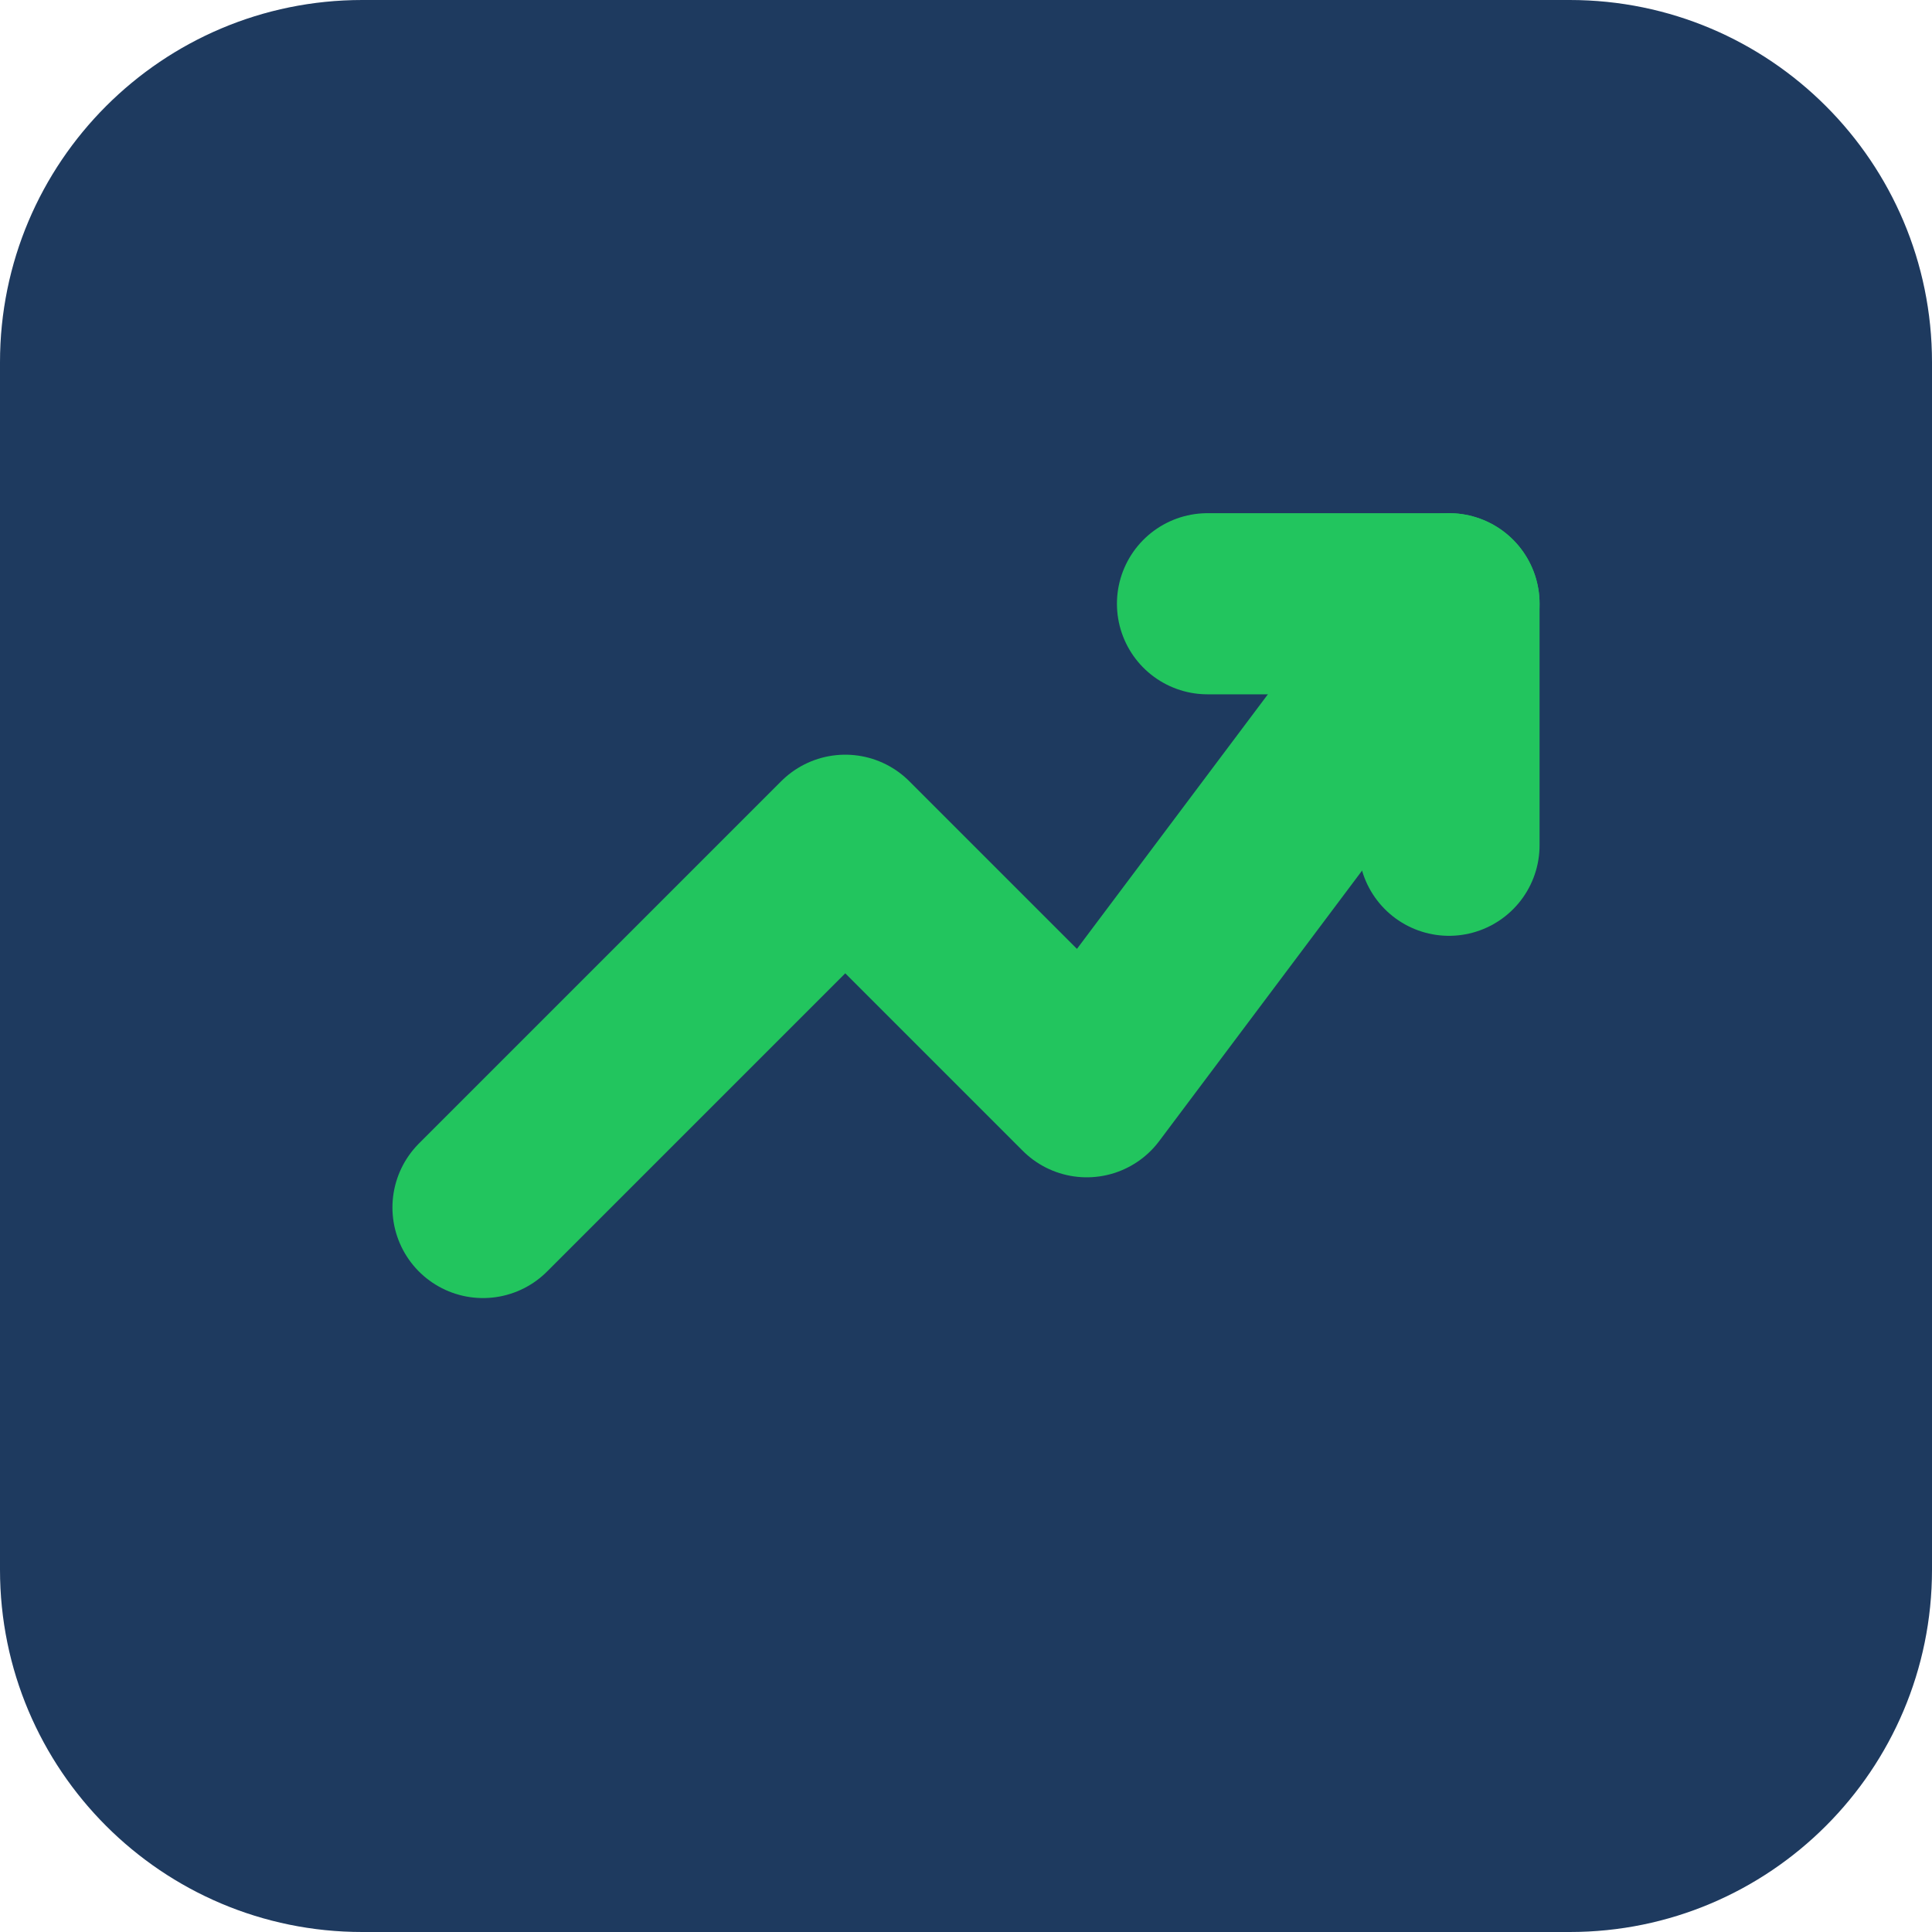
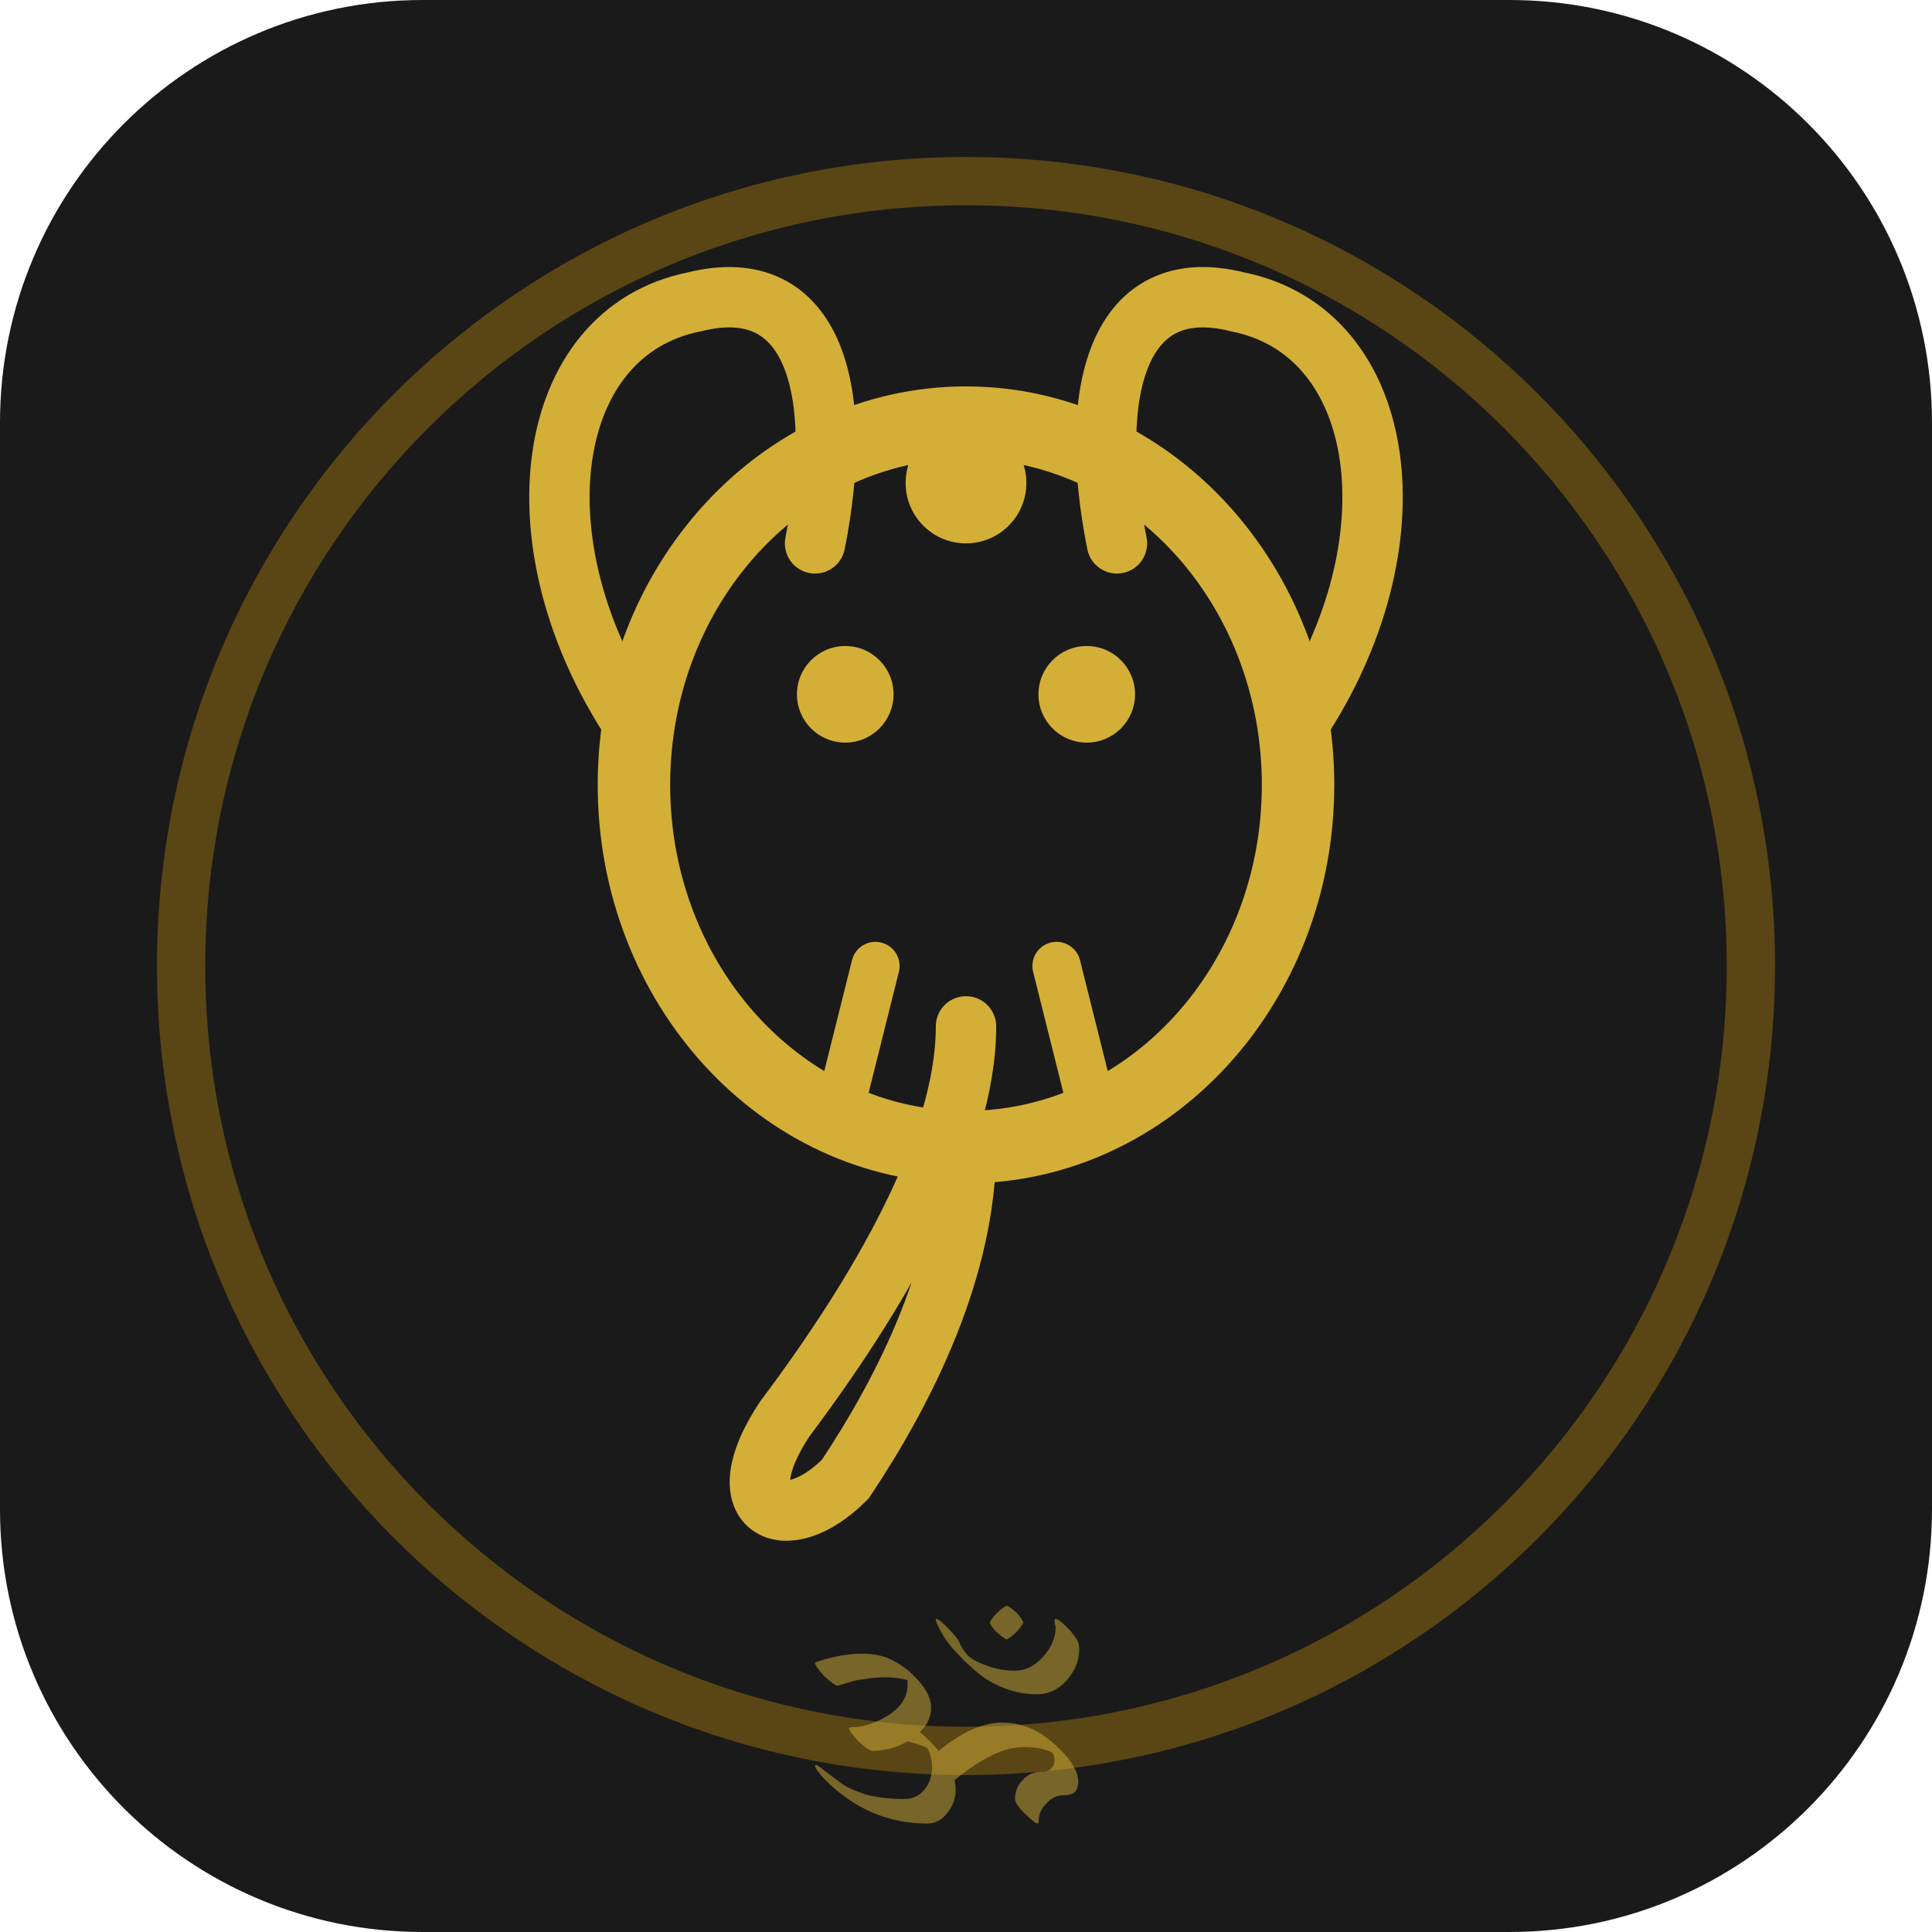
- <svg xmlns="http://www.w3.org/2000/svg" viewBox="0 0 32 32" fill="none">
-   <rect width="32" height="32" rx="6" fill="#1e3a5f" />
-   <path d="M8 20L14 14L18 18L24 10" stroke="#22c55e" stroke-width="3" stroke-linecap="round" stroke-linejoin="round" />
-   <path d="M20 10H24V14" stroke="#22c55e" stroke-width="3" stroke-linecap="round" stroke-linejoin="round" />
+ <svg xmlns="http://www.w3.org/2000/svg" viewBox="0 0 32 32" width="32" height="32">
+   <rect width="32" height="32" rx="7" fill="#1a1a1a" />
+   <circle cx="16" cy="16" r="13" fill="none" stroke="#b8860b" stroke-width="0.8" opacity="0.4" />
+   <ellipse cx="16" cy="13" rx="5.5" ry="6" fill="none" stroke="#d4af37" stroke-width="1.2" />
+   <path d="M10.5 12 C8.5 9 9 5.5 11.5 5 C13.5 4.5 14 6.5 13.5 9" fill="none" stroke="#d4af37" stroke-width="1" stroke-linecap="round" />
+   <path d="M21.5 12 C23.5 9 23 5.5 20.5 5 C18.5 4.5 18 6.5 18.5 9" fill="none" stroke="#d4af37" stroke-width="1" stroke-linecap="round" />
+   <circle cx="14" cy="11.5" r="0.8" fill="#d4af37" />
+   <circle cx="18" cy="11.5" r="0.8" fill="#d4af37" />
+   <circle cx="16" cy="8" r="1" fill="#d4af37" />
+   <path d="M16 17 C16 19 14.5 21.5 13 23.5 C12 25 13 25.5 14 24.5 C15 23 16 21 16 19" fill="none" stroke="#d4af37" stroke-width="1" stroke-linecap="round" />
+   <path d="M14.5 16 L14 18" stroke="#d4af37" stroke-width="0.8" stroke-linecap="round" />
+   <path d="M17.5 16 L18 18" stroke="#d4af37" stroke-width="0.8" stroke-linecap="round" />
+   <text x="13.5" y="30" font-family="Georgia, serif" font-size="5" fill="#d4af37" opacity="0.5">ॐ</text>
</svg>
